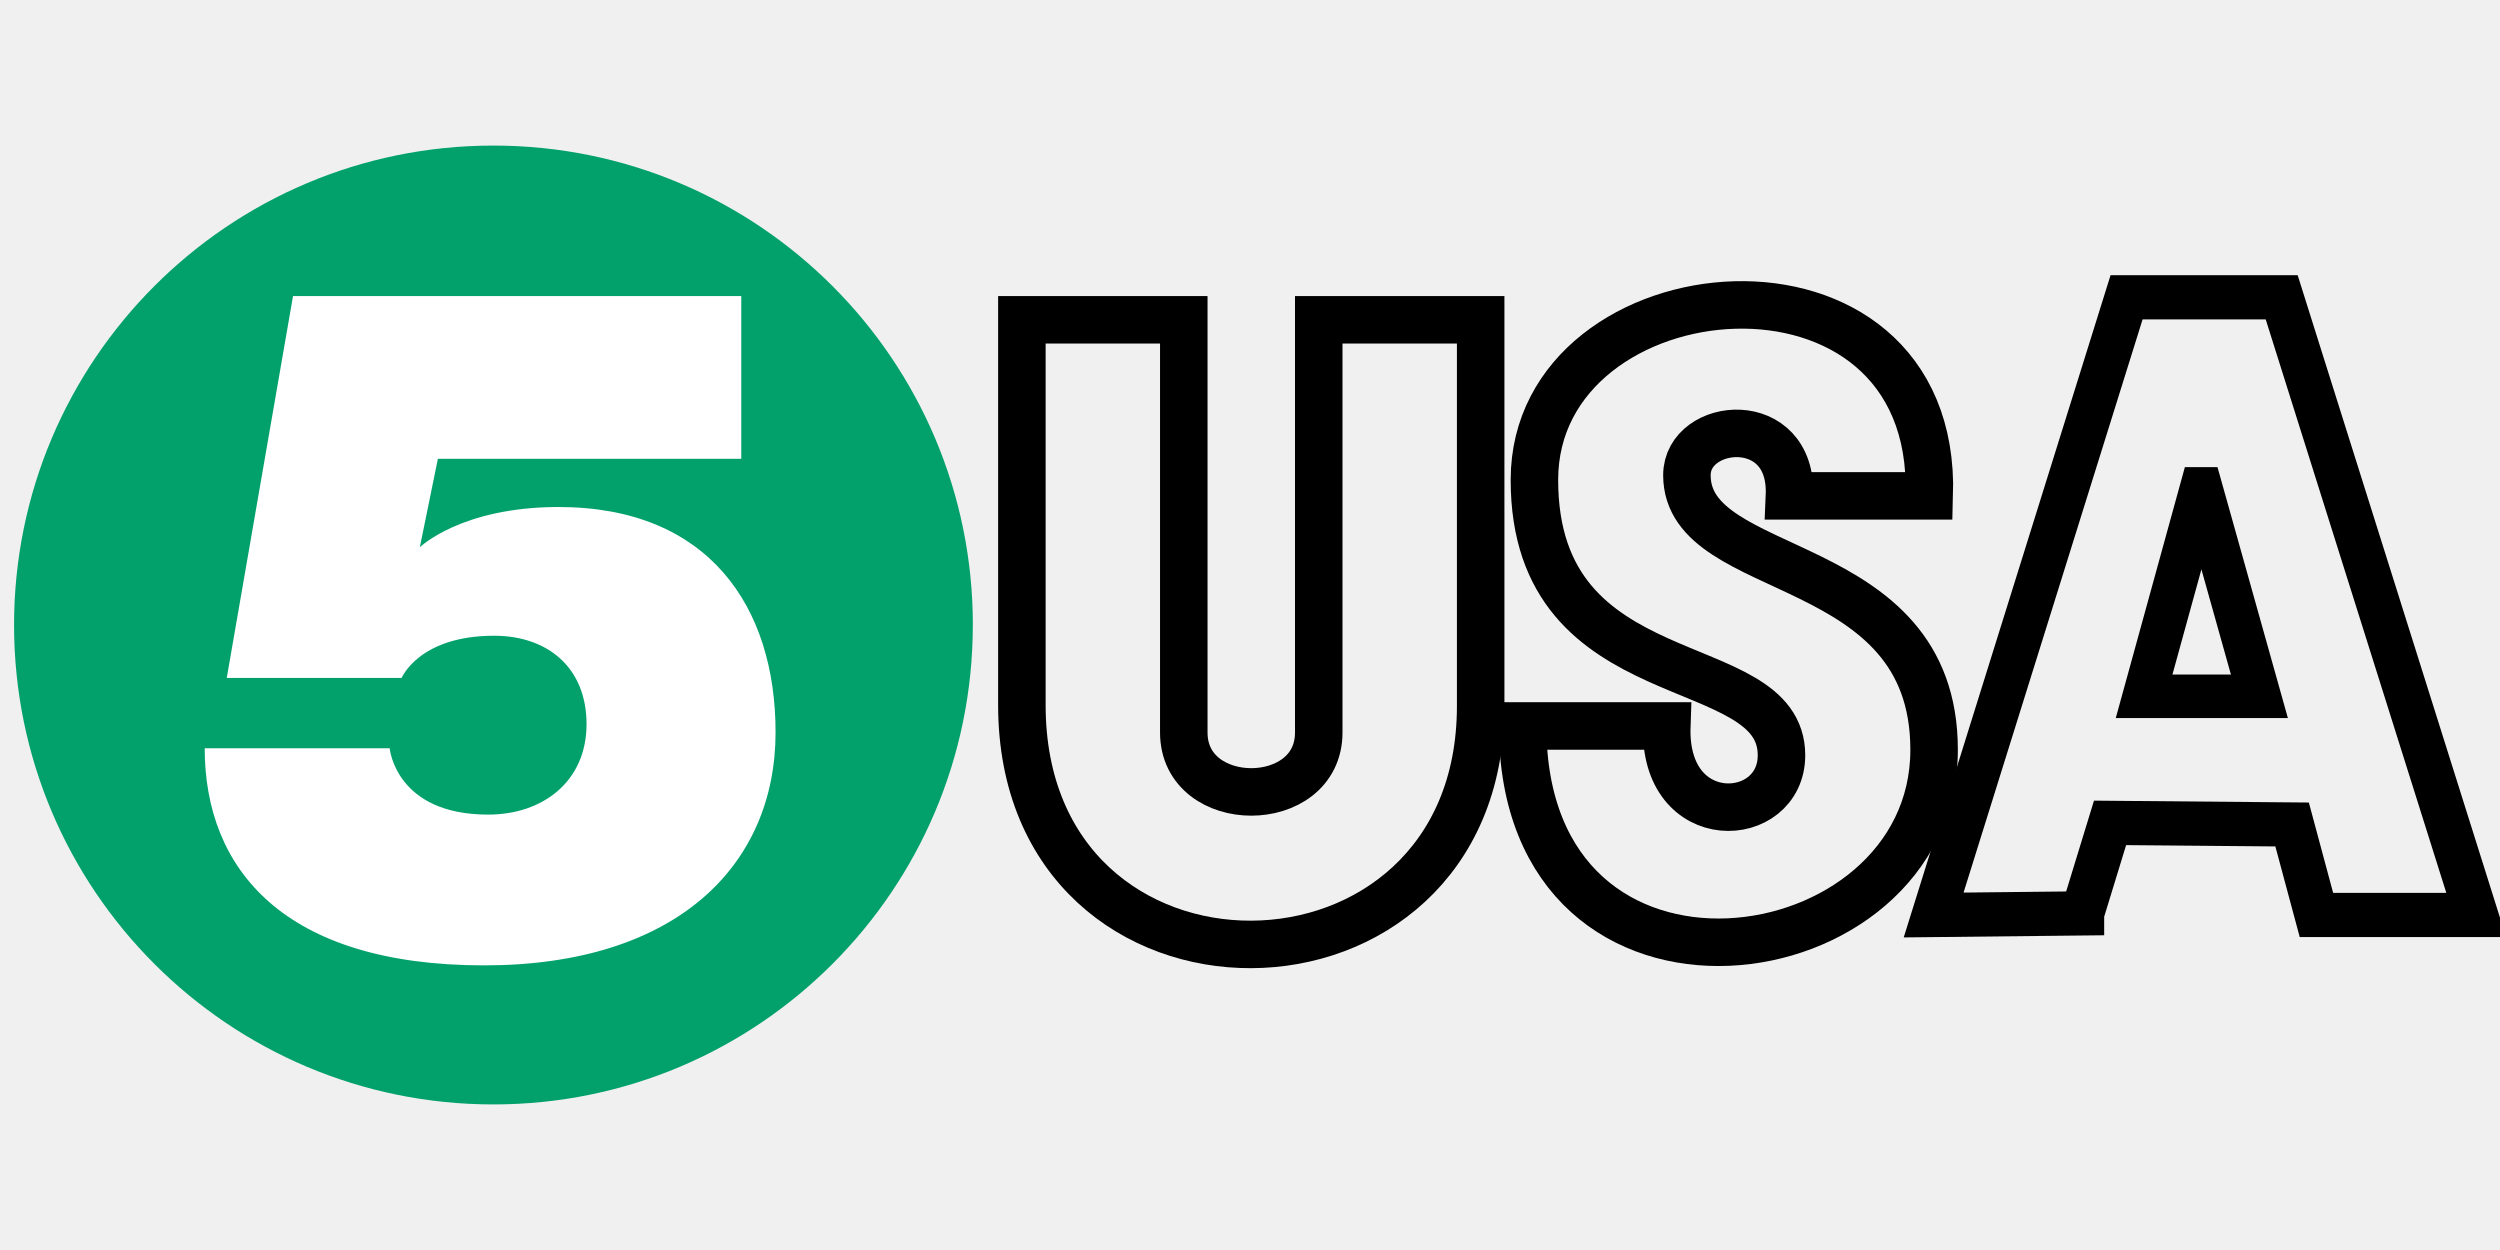
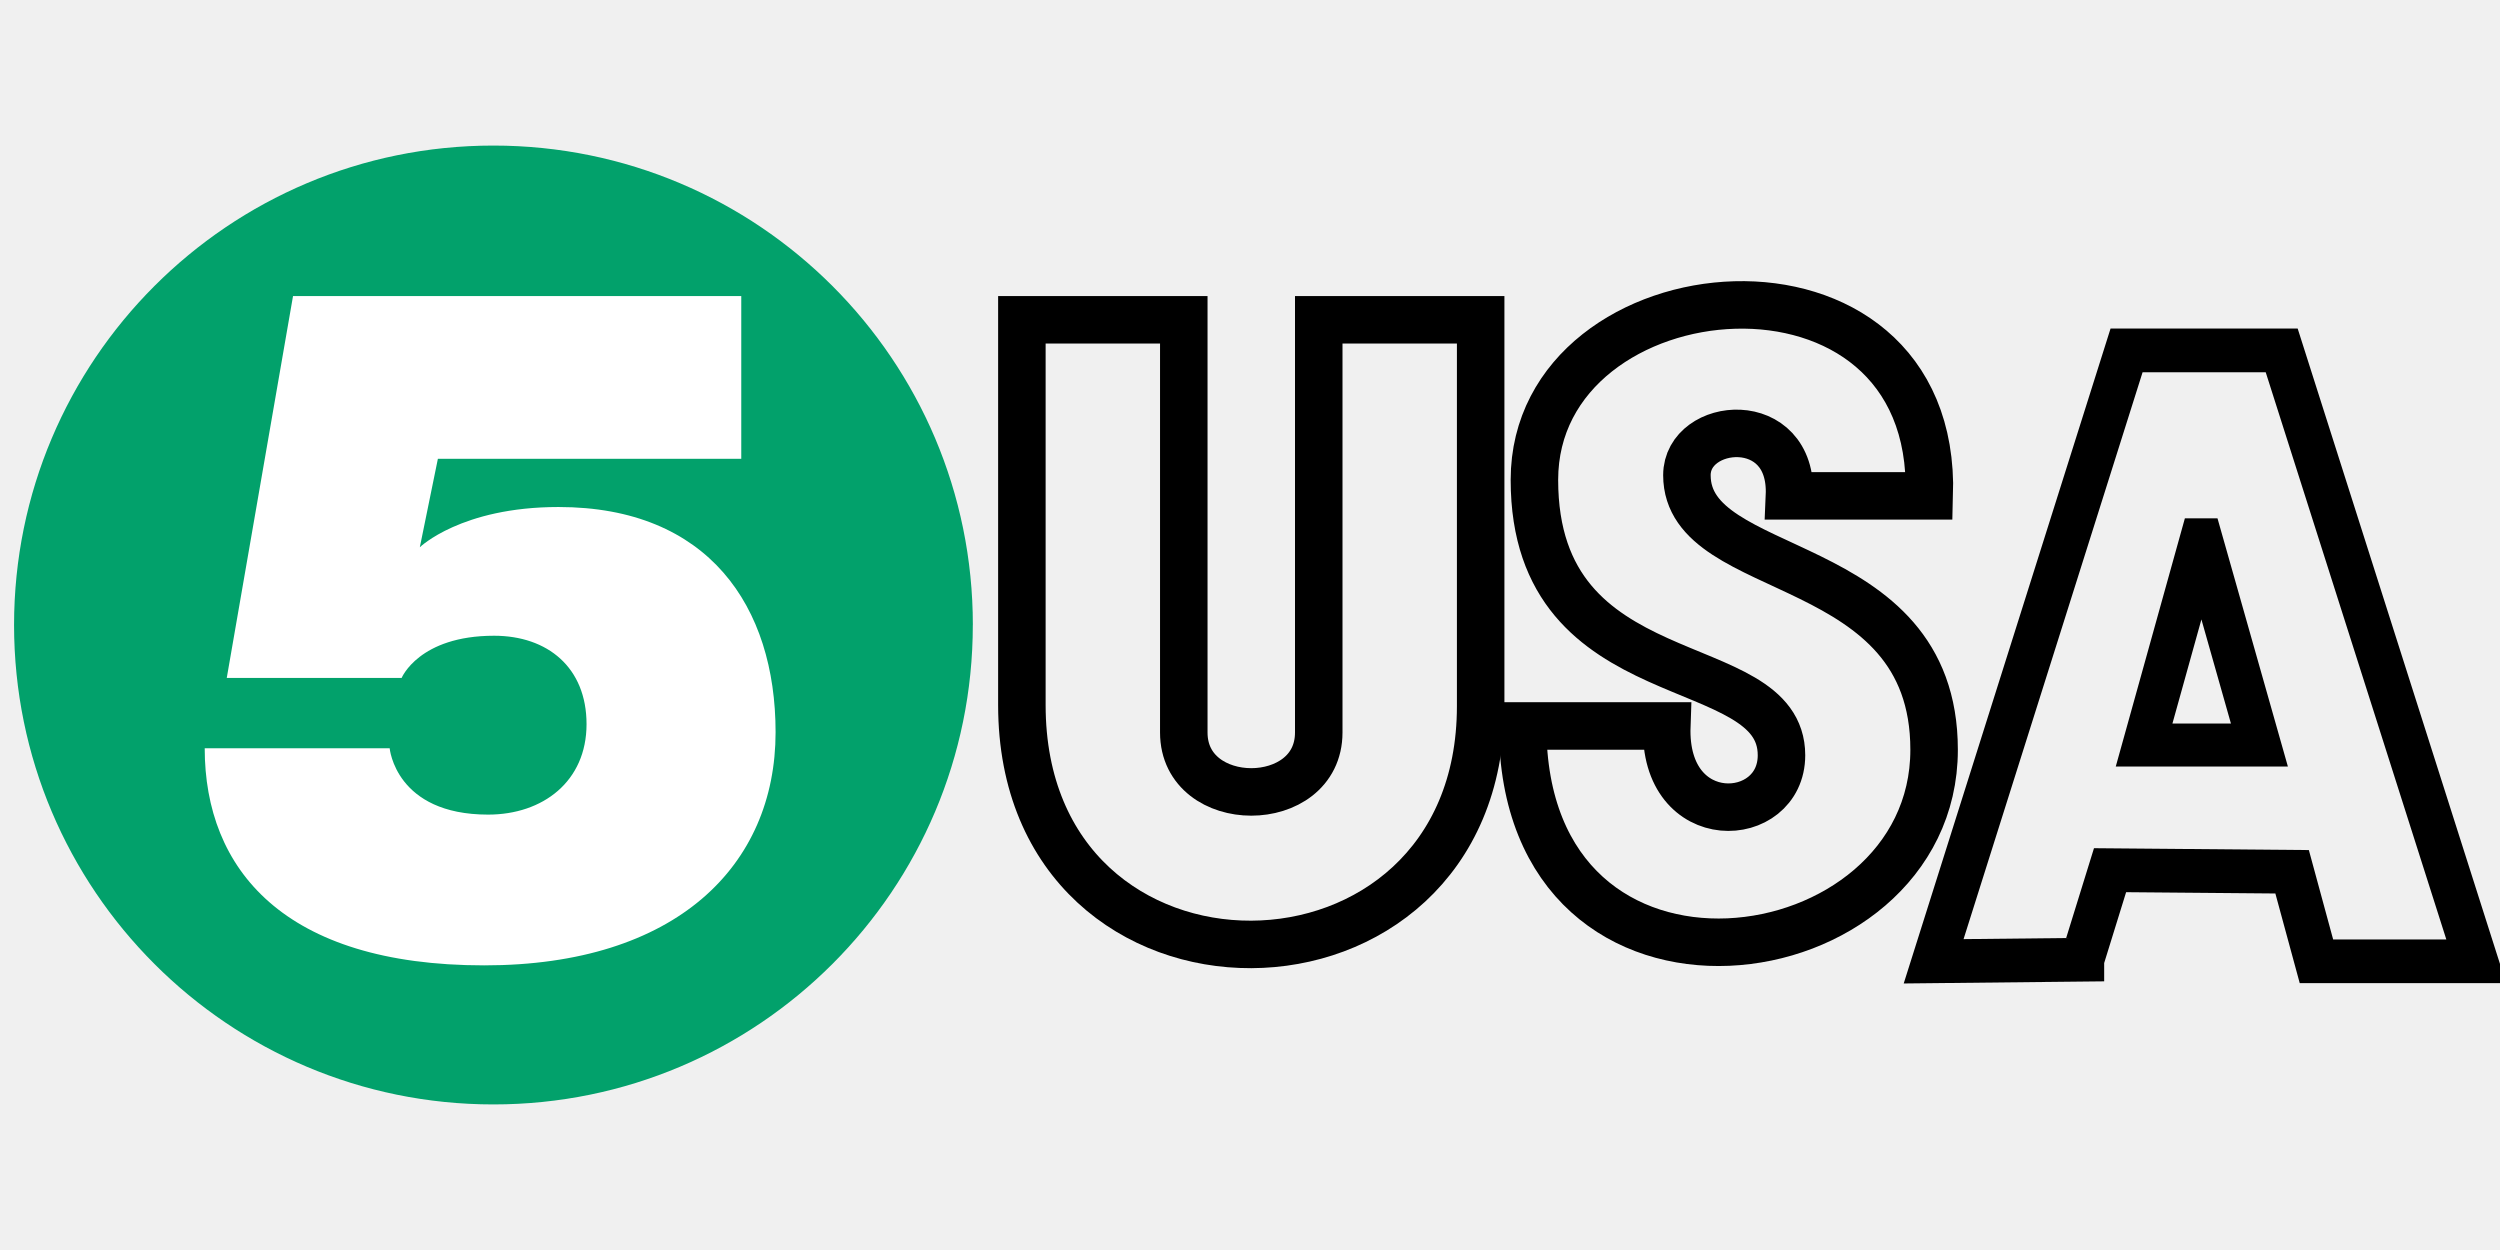
<svg xmlns="http://www.w3.org/2000/svg" width="128" height="64">
-   <rect stroke="#f00" fill="#f00" stroke-width="2.8" stroke-linecap="round" width=".643" x="-30.845" y="-81.699" />
+   <rect stroke="red" fill="red" stroke-width="2.8" stroke-linecap="round" width=".643" x="-30.845" y="-81.699" />
  <path fill="#02a16b" d="M49.808 32c0 13.557-10.99 24.547-24.547 24.547C11.71 56.547.72 45.557.72 32S11.708 7.453 25.26 7.453c13.56 0 24.55 10.99 24.55 24.547z" />
-   <path fill="#fff" d="M37.953 23.493v-8.335h-22.95L11.61 34.71h8.954s.886-2.16 4.733-2.16c2.736 0 4.734 1.623 4.734 4.528 0 2.923-2.23 4.63-5.04 4.63-4.74 0-5.04-3.396-5.04-3.396h-9.47c0 6.19 4.057 11.115 14.305 11.115 9.846 0 14.923-5.116 14.923-11.938 0-6.428-3.43-11.53-11.114-11.53-4.984 0-7.1 2.06-7.1 2.06l.925-4.53h15.54z" />
+   <path fill="#fff" d="M37.953 23.493v-8.335h-22.95L11.61 34.71h8.954s.886-2.16 4.733-2.16c2.736 0 4.734 1.623 4.734 4.528 0 2.923-2.23 4.63-5.04 4.63-4.74 0-5.04-3.396-5.04-3.396h-9.47c0 6.19 4.058 11.115 14.306 11.115 9.846 0 14.923-5.116 14.923-11.938 0-6.43-3.43-11.53-11.115-11.53-4.984 0-7.1 2.06-7.1 2.06l.925-4.53h15.54z" />
  <path stroke="#000" fill="none" stroke-width="2.432" d="M52.32 29.36V16.373h8.29v21.13c0 4.058 6.91 4.058 6.91 0v-21.13h8.29V36.15c0 16.164-23.49 16.4-23.49-.055V29.36z" />
  <g stroke="#000" fill="none">
-     <path stroke-width="24.866" d="M16.687-2372.473l-84.585.9L41.858-2719.1h88.25l110.658 347.525h-90.893l-13.84-50.927-103.57-.9-15.776 50.927z" transform="matrix(.09 0 0 .091 105.113 262.661)" />
-     <path stroke-width="24.494" d="M84.33-2611.313l-32.5 116.706h65.602l-33.1-116.706z" transform="matrix(.09 0 0 .091 105.113 262.661)" />
+     <path stroke-width="24.866" d="M16.687-2372.473l-84.585.9L41.858-2719.1h88.25l110.658 347.525h-90.893l-13.84-50.927-103.57-.9-15.776 50.927z" transform="matrix(.09 0 0 .09 105.113 262.66)" />
+     <path stroke-width="24.494" d="M84.33-2611.313l-32.5 116.706h65.602l-33.1-116.706z" transform="matrix(.09 0 0 .09 105.113 262.66)" />
  </g>
-   <path stroke="#000" fill="none" stroke-width="2.432" d="M77.96 37.177c0 16.044 21.066 13.038 21.066 1.21 0-10.2-12.656-8.61-12.656-14.058 0-2.76 5.44-3.29 5.25 1.06h7.16c.423-13.87-20.218-11.92-20.218-.82 0 11.25 12.65 8.622 12.65 14.1 0 3.61-6.064 3.943-5.872-1.5h-7.38z" />
+   <path stroke="#000" fill="none" stroke-width="2.432" d="M77.96 37.177c0 16.044 21.066 13.038 21.066 1.21 0-10.2-12.656-8.61-12.656-14.058 0-2.76 5.44-3.29 5.25 1.06h7.16c.423-13.87-20.218-11.92-20.218-.82 0 11.25 12.65 8.62 12.65 14.1 0 3.61-6.064 3.942-5.872-1.5h-7.38z" />
</svg>
